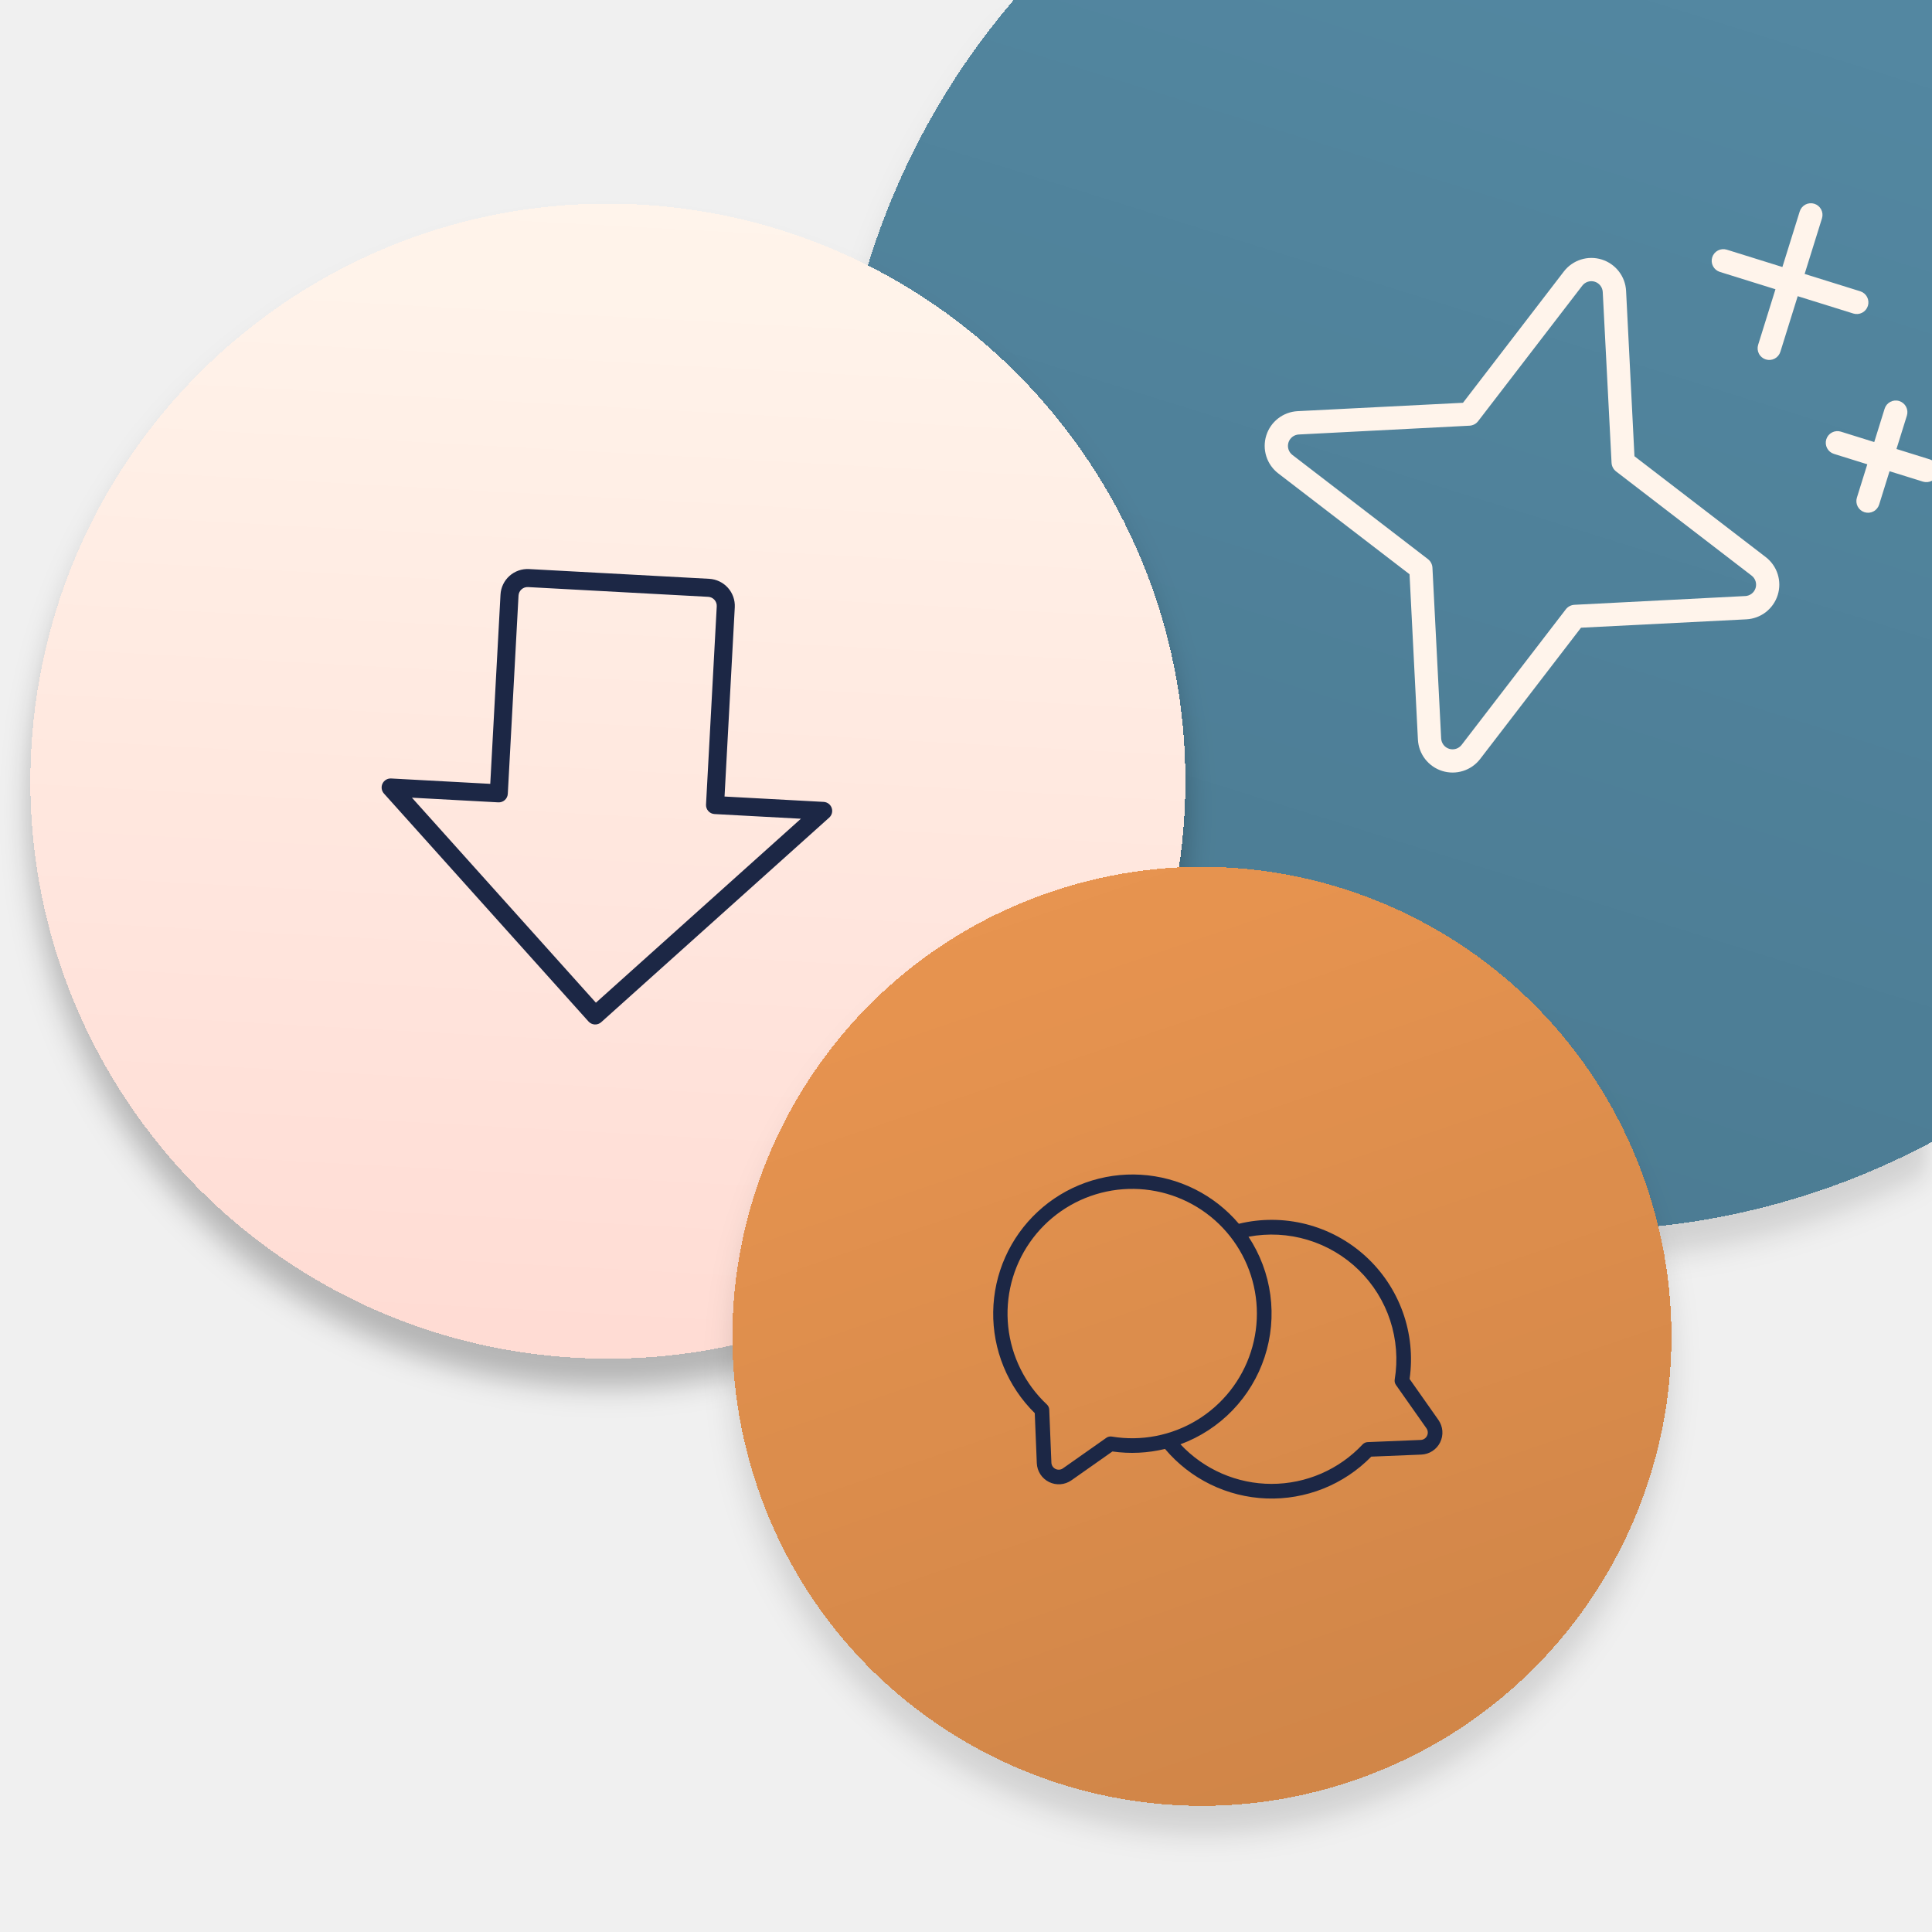
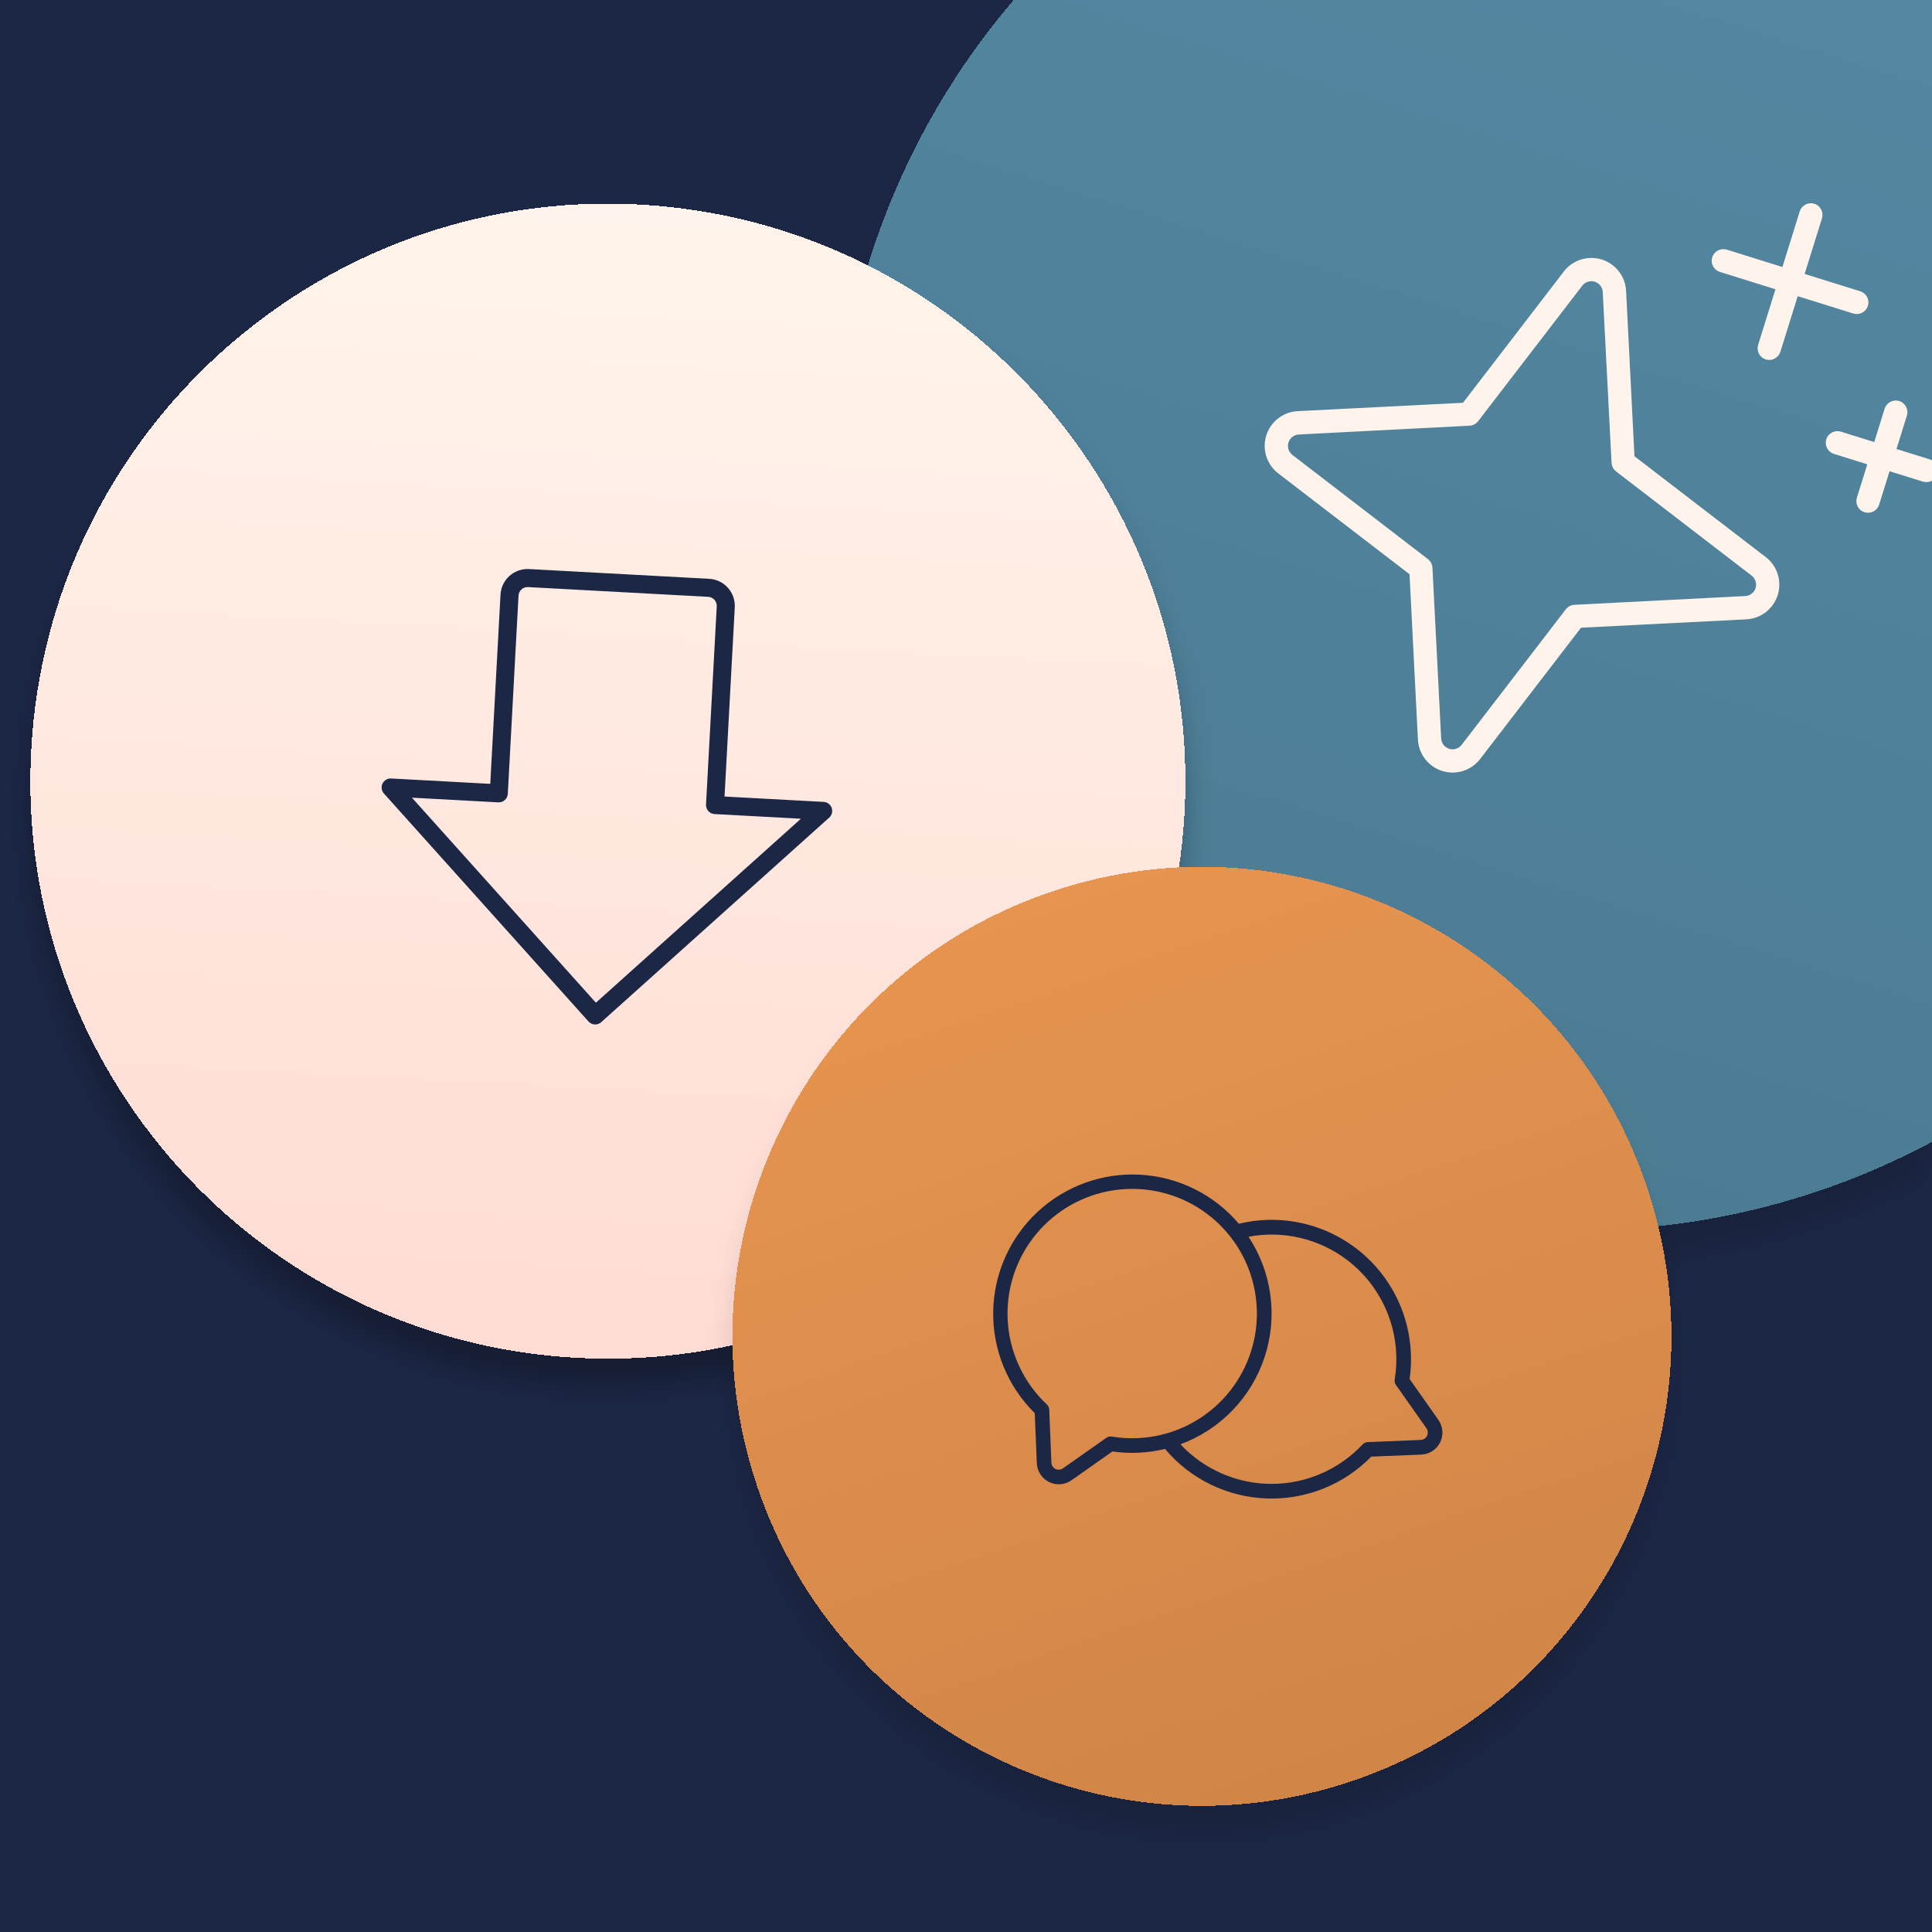
<svg xmlns="http://www.w3.org/2000/svg" width="273" height="273" viewBox="0 0 273 273" fill="none">
+   <rect width="273" height="273" fill="#1c2745" />
  <g filter="url(#filter0_d_8077_15868)">
    <rect x="154.1" y="-63.433" width="210.672" height="210.672" rx="105.336" transform="rotate(17.3157 154.1 -63.4331)" fill="#5489A3" shape-rendering="crispEdges" />
    <rect x="154.1" y="-63.433" width="210.672" height="210.672" rx="105.336" transform="rotate(17.3157 154.1 -63.4331)" fill="url(#paint0_linear_8077_15868)" fill-opacity="0.1" style="mix-blend-mode:color-burn" shape-rendering="crispEdges" />
    <g clip-path="url(#clip0_8077_15868)">
      <path d="M249.511 78.722L230.956 64.469L229.772 41.101C229.72 40.099 229.363 39.138 228.747 38.345C228.132 37.553 227.289 36.968 226.331 36.669C225.374 36.371 224.347 36.373 223.391 36.675C222.434 36.977 221.593 37.566 220.981 38.36L206.727 56.915L183.36 58.099C182.358 58.151 181.396 58.508 180.604 59.124C179.811 59.739 179.227 60.582 178.928 61.54C178.629 62.498 178.631 63.524 178.934 64.481C179.236 65.437 179.824 66.278 180.619 66.89L199.174 81.144L200.358 104.511C200.41 105.513 200.767 106.475 201.382 107.267C201.998 108.06 202.841 108.645 203.799 108.943C204.756 109.242 205.783 109.24 206.739 108.937C207.696 108.635 208.537 108.047 209.149 107.252L223.403 88.698L246.77 87.514C247.772 87.462 248.734 87.104 249.526 86.489C250.319 85.874 250.903 85.03 251.202 84.073C251.501 83.115 251.499 82.089 251.196 81.132C250.894 80.175 250.306 79.335 249.511 78.722ZM246.602 84.224L222.477 85.461C222.239 85.473 222.006 85.537 221.796 85.647C221.585 85.758 221.4 85.913 221.255 86.102L206.536 105.252C206.335 105.514 206.058 105.708 205.743 105.808C205.428 105.908 205.091 105.909 204.775 105.811C204.46 105.712 204.182 105.52 203.98 105.259C203.778 104.998 203.661 104.681 203.644 104.351L202.41 80.218C202.397 79.982 202.334 79.752 202.224 79.543C202.115 79.334 201.961 79.151 201.775 79.007L182.625 64.287C182.362 64.086 182.168 63.81 182.068 63.495C181.968 63.18 181.968 62.842 182.066 62.527C182.164 62.212 182.357 61.934 182.618 61.732C182.879 61.53 183.196 61.412 183.526 61.396L207.653 60.152C207.889 60.139 208.119 60.075 208.328 59.966C208.537 59.856 208.72 59.703 208.864 59.516L223.584 40.366C223.785 40.104 224.062 39.91 224.376 39.81C224.691 39.71 225.029 39.709 225.344 39.807C225.66 39.905 225.937 40.098 226.139 40.359C226.342 40.62 226.459 40.937 226.475 41.267L227.72 65.395C227.732 65.632 227.795 65.865 227.906 66.076C228.017 66.287 228.172 66.471 228.36 66.616L247.511 81.336C247.773 81.537 247.967 81.813 248.067 82.128C248.167 82.443 248.168 82.781 248.07 83.096C247.971 83.411 247.778 83.689 247.517 83.891C247.256 84.093 246.939 84.21 246.61 84.227L246.602 84.224ZM241.943 36.362C242.073 35.945 242.363 35.597 242.75 35.394C243.136 35.191 243.588 35.151 244.004 35.28L251.861 37.73L254.31 29.873C254.44 29.457 254.73 29.109 255.117 28.906C255.503 28.703 255.954 28.662 256.371 28.792C256.788 28.922 257.136 29.212 257.339 29.599C257.542 29.985 257.583 30.436 257.453 30.853L255.003 38.709L262.86 41.159C263.276 41.289 263.624 41.579 263.827 41.965C264.03 42.352 264.071 42.803 263.941 43.22C263.811 43.637 263.521 43.985 263.134 44.188C262.748 44.39 262.297 44.431 261.88 44.301L254.024 41.852L251.574 49.709C251.444 50.125 251.154 50.473 250.768 50.676C250.381 50.879 249.93 50.92 249.513 50.79C249.096 50.66 248.748 50.37 248.545 49.983C248.343 49.597 248.302 49.145 248.432 48.729L250.881 40.872L243.025 38.423C242.608 38.293 242.26 38.003 242.057 37.616C241.854 37.23 241.813 36.779 241.943 36.362ZM273.775 66.974C273.646 67.391 273.355 67.739 272.969 67.942C272.582 68.144 272.131 68.185 271.714 68.055L267 66.586L265.531 71.3C265.401 71.716 265.111 72.064 264.724 72.267C264.338 72.47 263.886 72.511 263.47 72.381C263.053 72.251 262.705 71.961 262.502 71.575C262.299 71.188 262.258 70.737 262.388 70.32L263.858 65.606L259.144 64.136C258.727 64.007 258.379 63.717 258.176 63.33C257.974 62.943 257.933 62.492 258.063 62.075C258.193 61.659 258.483 61.311 258.869 61.108C259.256 60.905 259.707 60.864 260.124 60.994L264.838 62.464L266.307 57.75C266.437 57.333 266.727 56.985 267.114 56.782C267.5 56.579 267.952 56.538 268.368 56.668C268.785 56.798 269.133 57.088 269.336 57.475C269.539 57.861 269.58 58.313 269.45 58.73L267.98 63.443L272.694 64.913C273.111 65.043 273.459 65.333 273.662 65.719C273.864 66.106 273.905 66.557 273.775 66.974Z" fill="#FFF4EB" />
    </g>
  </g>
  <g filter="url(#filter1_d_8077_15868)">
    <rect x="8.82" y="24.487" width="163.21" height="163.21" rx="81.605" transform="rotate(3.09822 8.82031 24.4871)" fill="#FFF4EB" shape-rendering="crispEdges" />
    <rect x="8.82" y="24.487" width="163.21" height="163.21" rx="81.605" transform="rotate(3.09822 8.82031 24.4871)" fill="url(#paint1_linear_8077_15868)" fill-opacity="0.1" style="mix-blend-mode:color-burn" shape-rendering="crispEdges" />
    <path d="M117.52 114.161C117.436 113.923 117.284 113.715 117.082 113.563C116.88 113.412 116.637 113.324 116.385 113.311L102.38 112.553L103.827 85.815C103.882 84.802 103.532 83.809 102.854 83.054C102.177 82.299 101.227 81.844 100.214 81.789L74.75 80.41C73.737 80.356 72.743 80.706 71.988 81.383C71.233 82.061 70.778 83.01 70.723 84.023L69.276 110.761L55.271 110.003C55.019 109.989 54.768 110.05 54.551 110.179C54.334 110.307 54.16 110.497 54.051 110.725C53.942 110.953 53.903 111.207 53.939 111.457C53.974 111.707 54.084 111.94 54.252 112.128L83.155 144.339C83.267 144.464 83.403 144.566 83.554 144.638C83.705 144.711 83.869 144.752 84.036 144.762C84.203 144.771 84.371 144.747 84.529 144.691C84.687 144.635 84.832 144.549 84.957 144.437L117.168 115.534C117.356 115.365 117.49 115.145 117.553 114.901C117.615 114.656 117.604 114.399 117.52 114.161ZM84.203 141.686L58.208 112.716L70.411 113.376C70.749 113.395 71.08 113.278 71.332 113.052C71.584 112.826 71.735 112.51 71.754 112.172L73.27 84.161C73.288 83.824 73.44 83.507 73.691 83.281C73.943 83.055 74.274 82.939 74.612 82.957L100.076 84.335C100.414 84.353 100.73 84.505 100.956 84.757C101.182 85.009 101.299 85.34 101.28 85.677L99.764 113.688C99.746 114.026 99.863 114.357 100.089 114.609C100.314 114.86 100.631 115.012 100.969 115.03L113.172 115.691L84.203 141.686Z" fill="#1C2745" />
  </g>
  <g filter="url(#filter2_d_8077_15868)">
    <rect x="85.723" y="147.315" width="132.657" height="132.657" rx="66.328" transform="rotate(-18.7315 85.7227 147.315)" fill="#E79450" shape-rendering="crispEdges" />
    <rect x="85.723" y="147.315" width="132.657" height="132.657" rx="66.328" transform="rotate(-18.7315 85.7227 147.315)" fill="url(#paint2_linear_8077_15868)" fill-opacity="0.1" style="mix-blend-mode:color-burn" shape-rendering="crispEdges" />
    <g clip-path="url(#clip1_8077_15868)">
      <path d="M199.182 194.854C199.638 191.67 199.308 188.422 198.219 185.395C197.13 182.368 195.316 179.653 192.935 177.489C190.555 175.325 187.681 173.778 184.564 172.981C181.447 172.185 178.182 172.165 175.056 172.922C173.336 170.892 171.222 169.232 168.843 168.041C166.463 166.851 163.867 166.155 161.211 165.996C158.556 165.836 155.895 166.217 153.39 167.114C150.886 168.012 148.589 169.408 146.639 171.217C144.688 173.027 143.125 175.213 142.043 177.644C140.961 180.075 140.383 182.699 140.344 185.36C140.304 188.02 140.804 190.661 141.814 193.122C142.823 195.584 144.321 197.816 146.216 199.682L146.505 206.755C146.528 207.313 146.701 207.855 147.005 208.323C147.31 208.792 147.735 209.169 148.236 209.417C148.737 209.664 149.295 209.772 149.852 209.728C150.409 209.685 150.944 209.493 151.401 209.171L157.191 205.099C159.668 205.453 162.189 205.331 164.621 204.741C166.389 206.842 168.578 208.551 171.046 209.756C173.514 210.961 176.207 211.637 178.952 211.739C181.697 211.842 184.433 211.369 186.984 210.351C189.535 209.333 191.845 207.793 193.765 205.829L200.838 205.54C201.396 205.517 201.938 205.344 202.406 205.04C202.875 204.735 203.252 204.31 203.5 203.809C203.747 203.308 203.855 202.75 203.811 202.193C203.768 201.636 203.576 201.101 203.254 200.644L199.182 194.854ZM156.34 203.163L150.209 207.477C150.056 207.588 149.876 207.654 149.688 207.67C149.5 207.686 149.312 207.65 149.143 207.567C148.974 207.483 148.831 207.355 148.729 207.197C148.628 207.038 148.571 206.855 148.566 206.666L148.261 199.175C148.247 198.905 148.13 198.651 147.935 198.465C144.853 195.575 142.913 191.674 142.466 187.473C142.02 183.272 143.099 179.051 145.505 175.578C147.911 172.106 151.485 169.614 155.575 168.556C159.665 167.498 163.999 167.945 167.787 169.815C171.575 171.686 174.565 174.855 176.211 178.746C177.858 182.636 178.052 186.989 176.758 191.01C175.464 195.032 172.768 198.454 169.161 200.654C165.555 202.854 161.277 203.685 157.11 202.995C156.841 202.949 156.565 203.009 156.34 203.163ZM201.642 202.892C201.559 203.061 201.431 203.204 201.273 203.306C201.115 203.408 200.932 203.465 200.744 203.471L193.252 203.776C192.983 203.789 192.728 203.906 192.542 204.101C190.893 205.863 188.899 207.267 186.685 208.227C184.47 209.186 182.082 209.681 179.669 209.679C177.256 209.678 174.869 209.18 172.655 208.218C170.442 207.256 168.45 205.849 166.803 204.085C169.588 203.058 172.105 201.415 174.165 199.278C176.225 197.141 177.776 194.566 178.7 191.746C179.625 188.925 179.9 185.932 179.506 182.99C179.111 180.048 178.056 177.234 176.42 174.757C179.204 174.23 182.075 174.383 184.789 175.203C187.502 176.022 189.978 177.484 192.005 179.465C194.033 181.445 195.553 183.886 196.436 186.579C197.319 189.272 197.539 192.139 197.078 194.936C197.036 195.202 197.098 195.475 197.252 195.697L201.566 201.829C201.674 201.983 201.738 202.163 201.751 202.35C201.764 202.538 201.727 202.725 201.642 202.892Z" fill="#1C2745" />
    </g>
  </g>
  <defs>
    <filter id="filter0_d_8077_15868" x="87.397" y="-63.433" width="271.826" height="271.827" filterUnits="userSpaceOnUse" color-interpolation-filters="sRGB">
      <feFlood flood-opacity="0" result="BackgroundImageFix" />
      <feColorMatrix in="SourceAlpha" type="matrix" values="0 0 0 0 0 0 0 0 0 0 0 0 0 0 0 0 0 0 127 0" result="hardAlpha" />
      <feOffset dy="4" />
      <feGaussianBlur stdDeviation="2" />
      <feComposite in2="hardAlpha" operator="out" />
      <feColorMatrix type="matrix" values="0 0 0 0 0 0 0 0 0 0 0 0 0 0 0 0 0 0 0.13 0" />
      <feBlend mode="normal" in2="BackgroundImageFix" result="effect1_dropShadow_8077_15868" />
      <feBlend mode="normal" in="SourceGraphic" in2="effect1_dropShadow_8077_15868" result="shape" />
    </filter>
    <filter id="filter1_d_8077_15868" x="-4.001" y="24.487" width="179.794" height="179.793" filterUnits="userSpaceOnUse" color-interpolation-filters="sRGB">
      <feFlood flood-opacity="0" result="BackgroundImageFix" />
      <feColorMatrix in="SourceAlpha" type="matrix" values="0 0 0 0 0 0 0 0 0 0 0 0 0 0 0 0 0 0 127 0" result="hardAlpha" />
      <feOffset dy="4" />
      <feGaussianBlur stdDeviation="2" />
      <feComposite in2="hardAlpha" operator="out" />
      <feColorMatrix type="matrix" values="0 0 0 0 0 0 0 0 0 0 0 0 0 0 0 0 0 0 0.25 0" />
      <feBlend mode="normal" in2="BackgroundImageFix" result="effect1_dropShadow_8077_15868" />
      <feBlend mode="normal" in="SourceGraphic" in2="effect1_dropShadow_8077_15868" result="shape" />
    </filter>
    <filter id="filter2_d_8077_15868" x="81.723" y="104.714" width="176.23" height="176.231" filterUnits="userSpaceOnUse" color-interpolation-filters="sRGB">
      <feFlood flood-opacity="0" result="BackgroundImageFix" />
      <feColorMatrix in="SourceAlpha" type="matrix" values="0 0 0 0 0 0 0 0 0 0 0 0 0 0 0 0 0 0 127 0" result="hardAlpha" />
      <feOffset dy="4" />
      <feGaussianBlur stdDeviation="2" />
      <feComposite in2="hardAlpha" operator="out" />
      <feColorMatrix type="matrix" values="0 0 0 0 0 0 0 0 0 0 0 0 0 0 0 0 0 0 0.13 0" />
      <feBlend mode="normal" in2="BackgroundImageFix" result="effect1_dropShadow_8077_15868" />
      <feBlend mode="normal" in="SourceGraphic" in2="effect1_dropShadow_8077_15868" result="shape" />
    </filter>
    <linearGradient id="paint0_linear_8077_15868" x1="259.435" y1="-63.433" x2="259.435" y2="147.239" gradientUnits="userSpaceOnUse">
      <stop stop-opacity="0" />
      <stop offset="1" />
    </linearGradient>
    <linearGradient id="paint1_linear_8077_15868" x1="90.426" y1="24.487" x2="90.426" y2="187.698" gradientUnits="userSpaceOnUse">
      <stop stop-opacity="0" />
      <stop offset="1" />
    </linearGradient>
    <linearGradient id="paint2_linear_8077_15868" x1="152.051" y1="147.315" x2="152.051" y2="279.972" gradientUnits="userSpaceOnUse">
      <stop stop-opacity="0" />
      <stop offset="1" />
    </linearGradient>
    <clipPath id="clip0_8077_15868">
      <rect width="105.336" height="105.336" fill="white" transform="translate(188.705 2.52368) rotate(17.3157)" />
    </clipPath>
    <clipPath id="clip1_8077_15868">
      <rect width="66.328" height="66.328" fill="white" transform="translate(127.78 168.073) rotate(-18.7315)" />
    </clipPath>
  </defs>
</svg>
